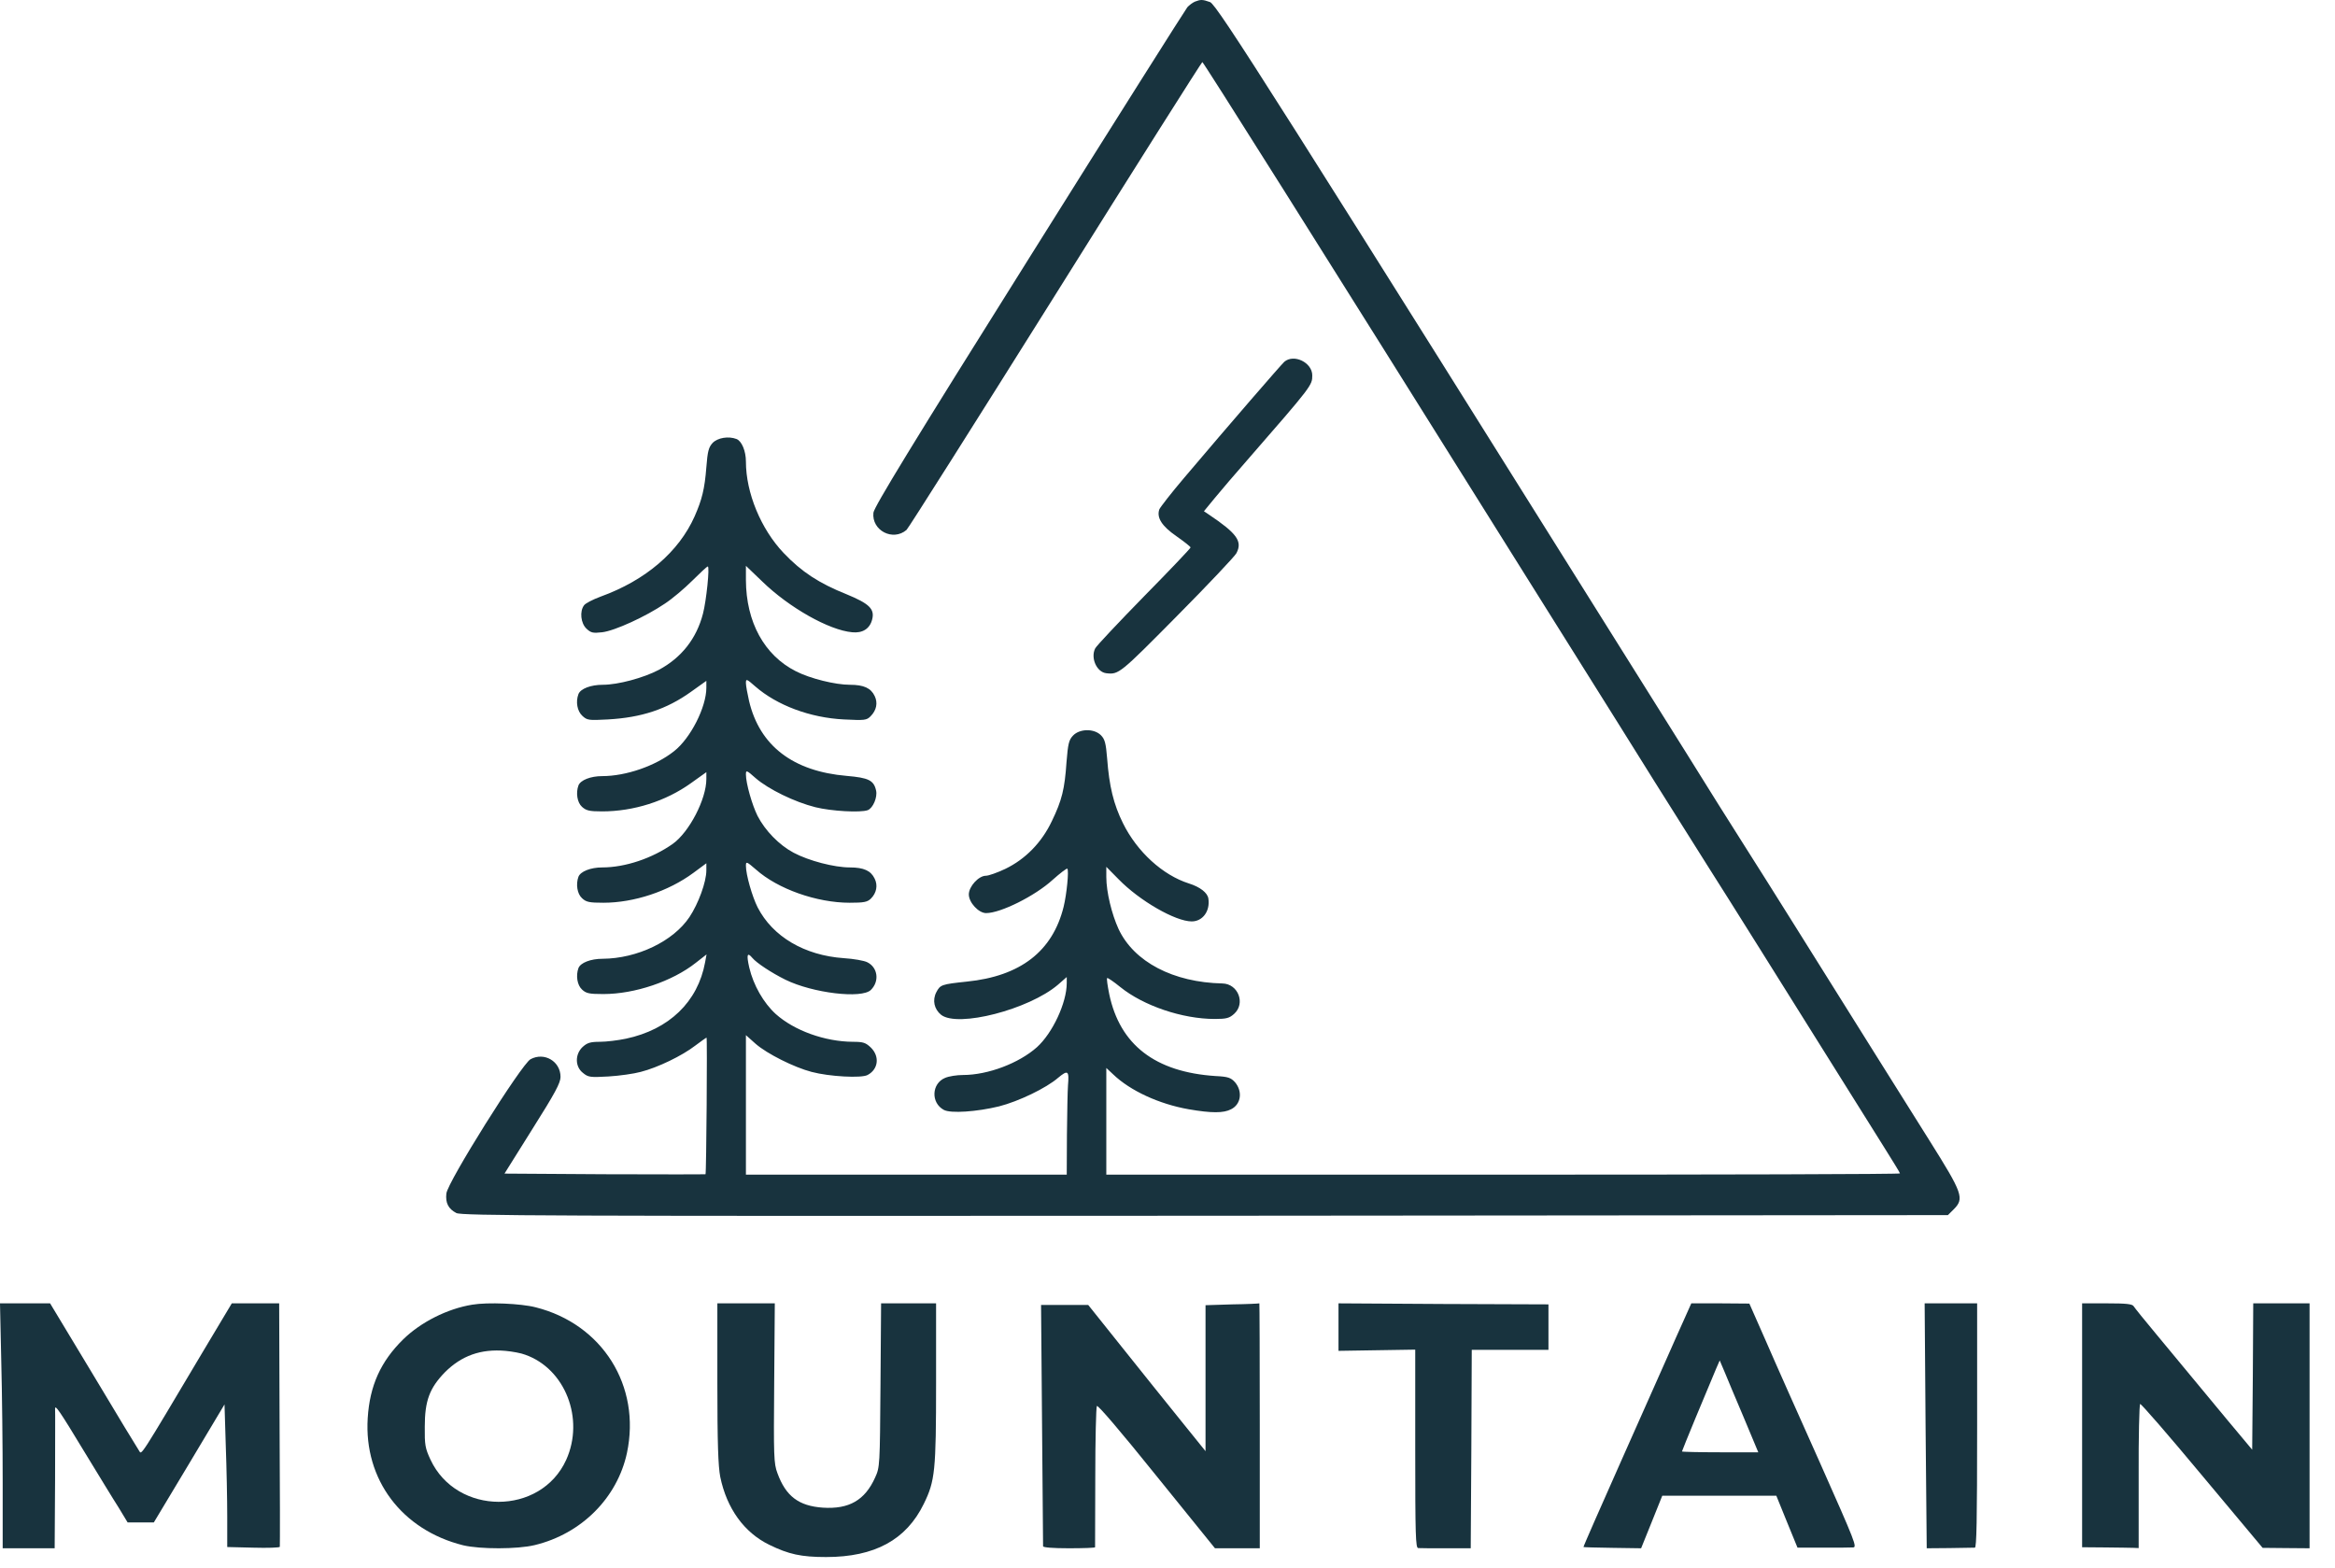
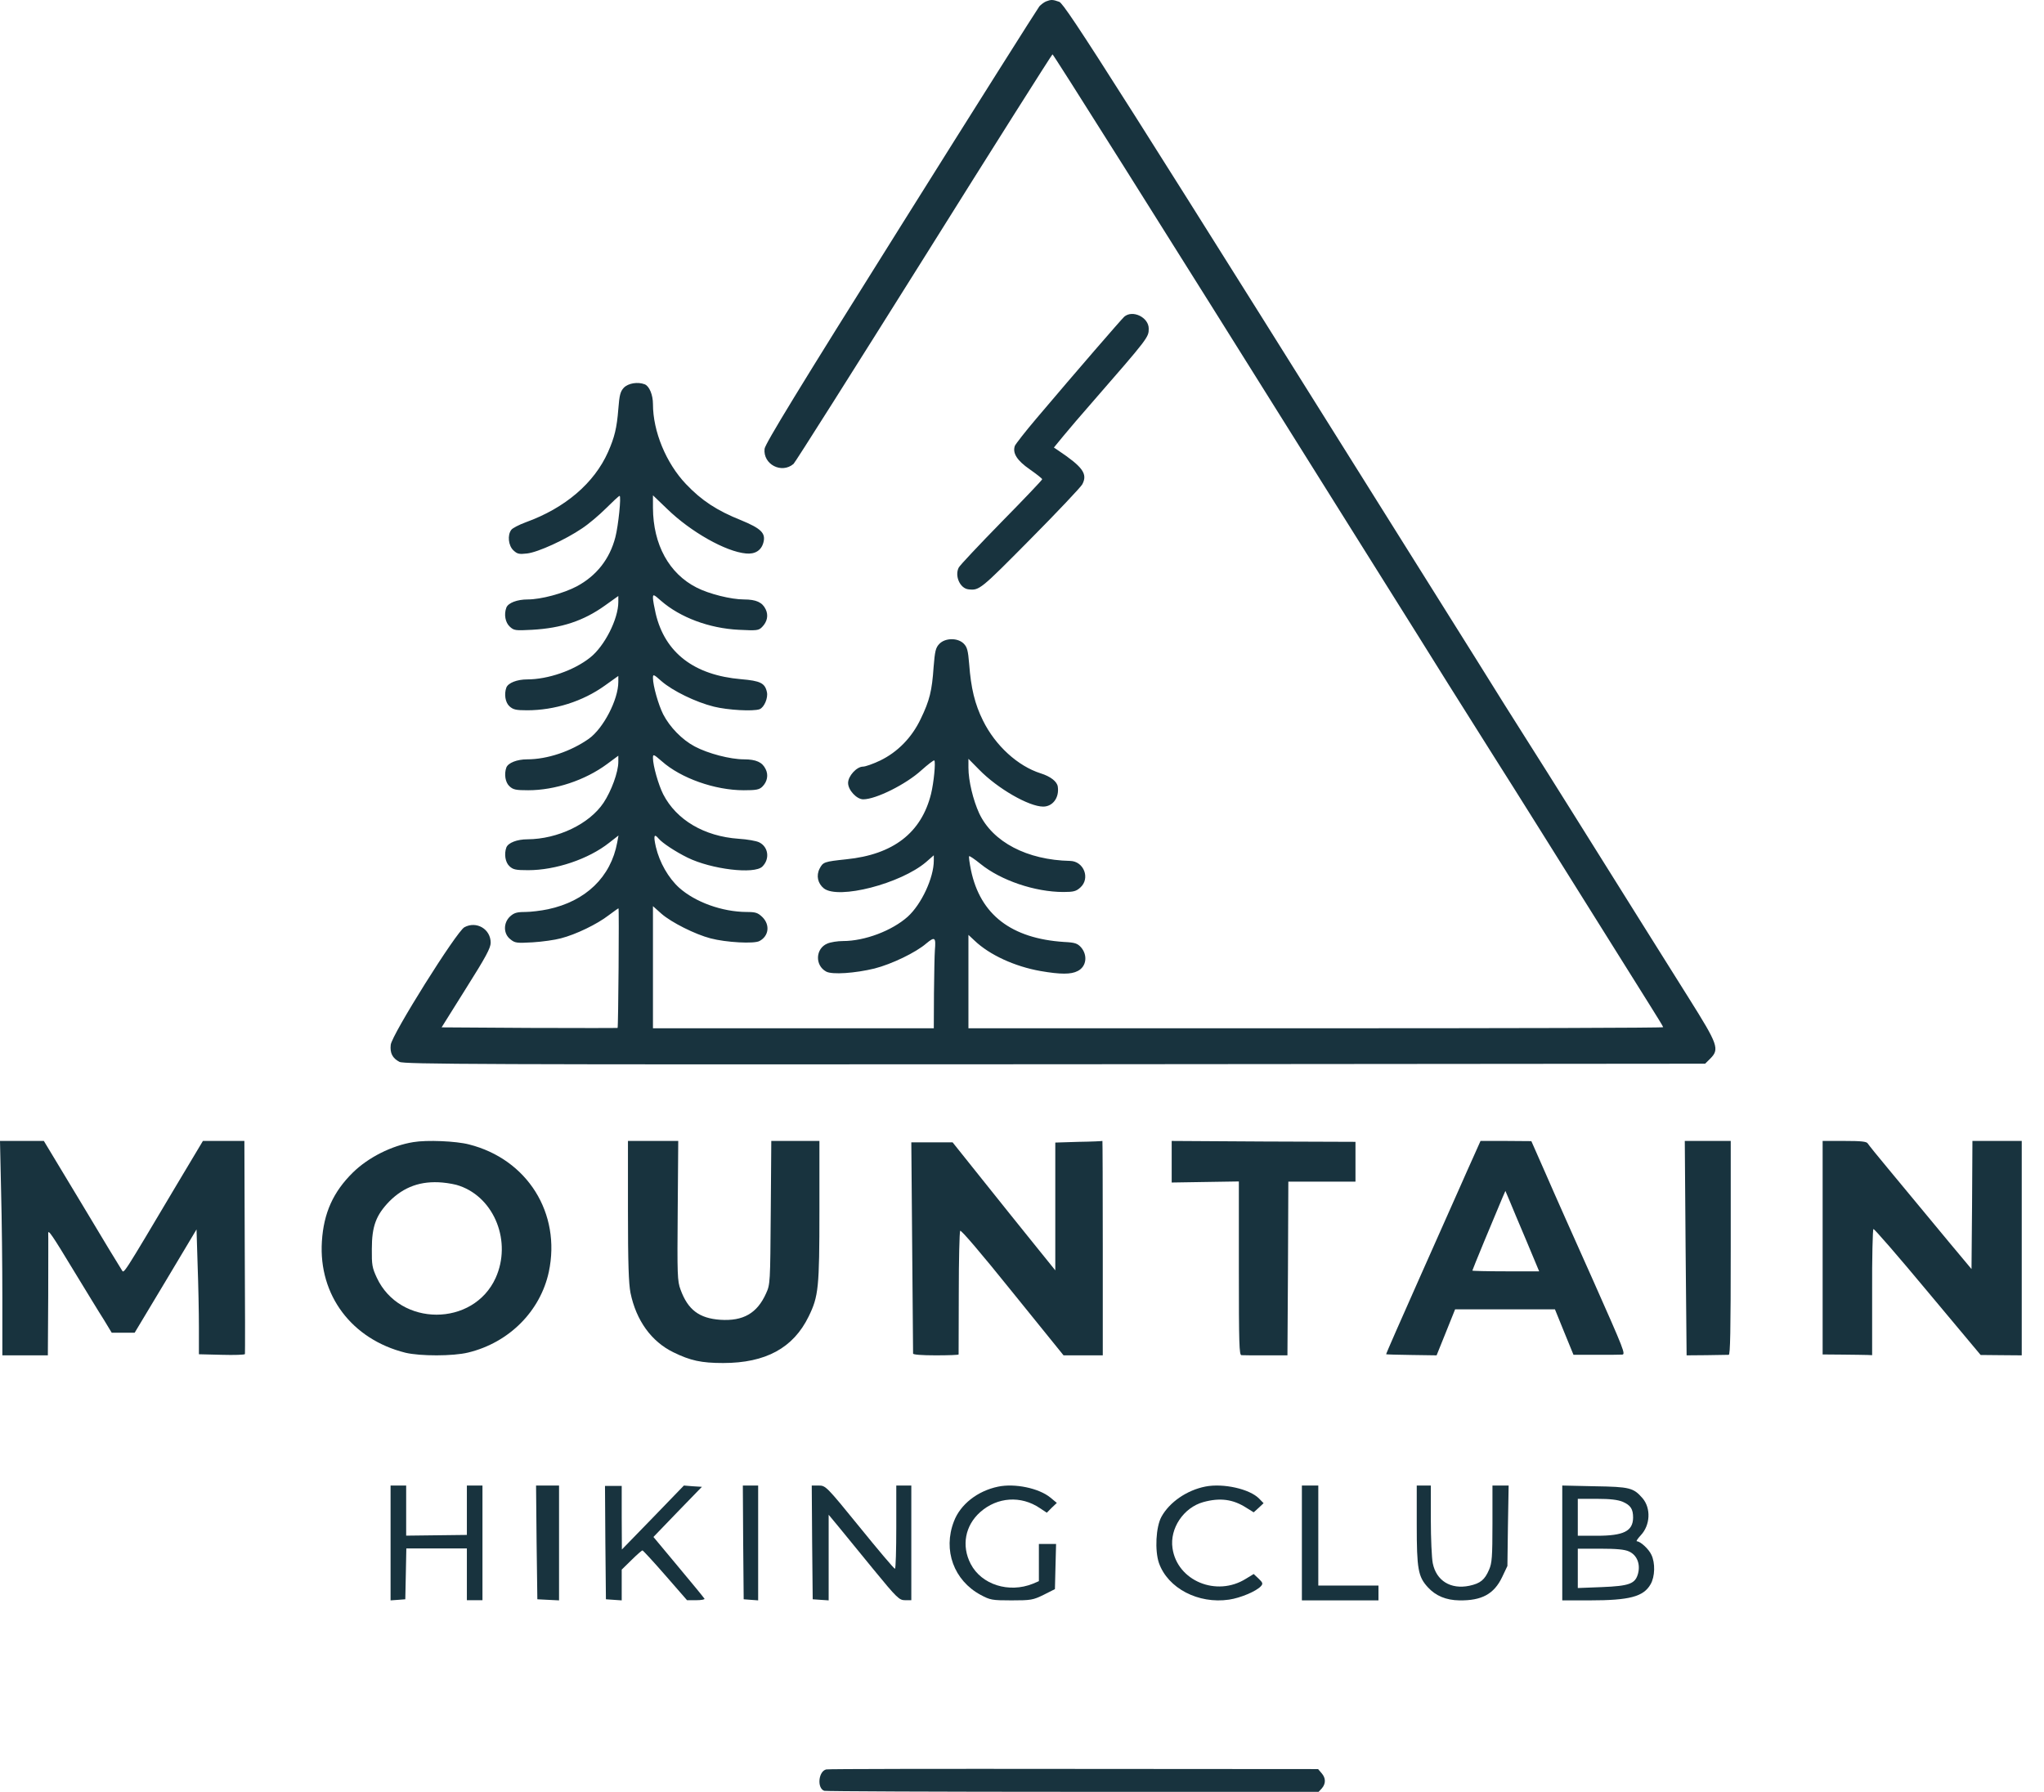
- <svg xmlns="http://www.w3.org/2000/svg" width="73" height="49" viewBox="0 0 73 49" fill="none">
+ <svg xmlns="http://www.w3.org/2000/svg" width="73" height="64" viewBox="0 0 73 64" fill="none">
  <path d="M37.355 0.052C37.283 0.084 37.179 0.162 37.12 0.227C37.062 0.299 34.834 3.823 32.171 8.074C28.517 13.896 27.325 15.855 27.306 16.031C27.247 16.589 27.918 16.933 28.341 16.569C28.4 16.517 30.491 13.207 32.998 9.21C35.499 5.212 37.57 1.941 37.589 1.941C37.622 1.941 40.989 7.282 47.678 17.971C48.049 18.562 48.856 19.847 49.468 20.827C50.081 21.807 51.11 23.442 51.742 24.461C52.38 25.48 53.116 26.649 53.376 27.057C53.637 27.466 54.373 28.634 55.011 29.654C57.277 33.275 58.41 35.086 58.899 35.864C59.172 36.299 59.4 36.669 59.4 36.689C59.4 36.715 53.819 36.728 46.994 36.728H34.587V35.06V33.392L34.802 33.593C35.336 34.106 36.241 34.521 37.16 34.683C37.876 34.807 38.254 34.807 38.488 34.683C38.801 34.528 38.853 34.125 38.612 33.84C38.482 33.697 38.397 33.664 38.006 33.645C36.117 33.522 35.01 32.671 34.678 31.081C34.626 30.822 34.593 30.595 34.613 30.582C34.626 30.562 34.815 30.692 35.023 30.861C35.746 31.445 36.958 31.86 37.98 31.86C38.345 31.86 38.436 31.834 38.586 31.698C38.944 31.373 38.71 30.763 38.221 30.75C36.678 30.718 35.453 30.075 34.971 29.05C34.756 28.583 34.587 27.888 34.587 27.421V27.103L34.971 27.492C35.629 28.167 36.749 28.81 37.257 28.81C37.596 28.81 37.837 28.492 37.778 28.096C37.752 27.914 37.518 27.732 37.166 27.622C36.352 27.363 35.551 26.636 35.108 25.74C34.815 25.149 34.678 24.585 34.613 23.715C34.574 23.235 34.541 23.111 34.418 22.988C34.203 22.774 33.753 22.78 33.545 23.001C33.415 23.137 33.389 23.261 33.343 23.825C33.285 24.676 33.2 25.02 32.887 25.669C32.568 26.343 32.06 26.863 31.428 27.168C31.181 27.285 30.907 27.382 30.823 27.382C30.595 27.382 30.289 27.719 30.289 27.966C30.289 28.219 30.595 28.55 30.829 28.55C31.285 28.55 32.36 28.012 32.907 27.512C33.141 27.304 33.35 27.142 33.369 27.161C33.421 27.22 33.35 27.953 33.252 28.355C32.907 29.744 31.904 30.523 30.224 30.692C29.436 30.776 29.396 30.789 29.273 31.023C29.142 31.276 29.207 31.555 29.422 31.73C29.944 32.139 32.171 31.562 33.076 30.789L33.35 30.549V30.737C33.35 31.354 32.907 32.301 32.418 32.743C31.858 33.242 30.888 33.612 30.106 33.612C29.917 33.612 29.663 33.651 29.546 33.703C29.123 33.879 29.097 34.482 29.507 34.703C29.722 34.82 30.543 34.761 31.233 34.593C31.845 34.437 32.711 34.021 33.083 33.697C33.389 33.444 33.428 33.476 33.389 33.937C33.376 34.099 33.363 34.794 33.356 35.475L33.35 36.728H28.335H23.32V34.547V32.366L23.626 32.639C23.984 32.95 24.825 33.372 25.372 33.515C25.932 33.664 26.935 33.716 27.123 33.612C27.456 33.437 27.508 33.041 27.234 32.762C27.065 32.6 26.993 32.574 26.661 32.574C25.788 32.568 24.831 32.224 24.251 31.704C23.874 31.36 23.555 30.809 23.424 30.251C23.333 29.848 23.359 29.757 23.522 29.952C23.652 30.108 24.121 30.419 24.558 30.634C25.404 31.049 26.941 31.237 27.228 30.951C27.501 30.679 27.443 30.251 27.117 30.088C27.019 30.036 26.687 29.978 26.381 29.959C25.15 29.874 24.154 29.284 23.685 28.368C23.515 28.031 23.32 27.349 23.32 27.07C23.32 26.928 23.34 26.934 23.633 27.187C24.317 27.797 25.534 28.226 26.563 28.226C27.006 28.226 27.117 28.206 27.228 28.096C27.404 27.921 27.449 27.68 27.345 27.473C27.228 27.226 27.006 27.122 26.57 27.122C26.081 27.122 25.287 26.915 24.811 26.662C24.356 26.421 23.919 25.967 23.685 25.513C23.515 25.175 23.32 24.494 23.32 24.215C23.32 24.072 23.34 24.078 23.626 24.332C24.023 24.676 24.844 25.078 25.495 25.24C25.99 25.363 26.902 25.415 27.13 25.331C27.293 25.266 27.436 24.929 27.39 24.721C27.319 24.396 27.156 24.319 26.472 24.26C24.792 24.117 23.75 23.319 23.418 21.917C23.366 21.69 23.32 21.437 23.32 21.359C23.32 21.216 23.34 21.223 23.613 21.463C24.291 22.053 25.326 22.443 26.387 22.495C27.032 22.527 27.091 22.521 27.215 22.398C27.404 22.209 27.449 21.976 27.345 21.762C27.228 21.515 27.006 21.411 26.57 21.411C26.114 21.411 25.326 21.216 24.883 20.989C23.893 20.489 23.327 19.451 23.32 18.14V17.692L23.828 18.179C24.668 18.997 25.919 19.704 26.642 19.769C26.967 19.802 27.195 19.659 27.267 19.367C27.351 19.042 27.176 18.873 26.466 18.581C25.606 18.237 25.059 17.88 24.499 17.29C23.789 16.543 23.32 15.408 23.32 14.434C23.32 14.103 23.19 13.792 23.027 13.727C22.773 13.629 22.434 13.688 22.278 13.85C22.154 13.986 22.122 14.11 22.083 14.609C22.03 15.291 21.946 15.622 21.718 16.141C21.223 17.257 20.181 18.146 18.781 18.653C18.533 18.744 18.299 18.867 18.26 18.925C18.116 19.113 18.155 19.49 18.338 19.659C18.475 19.788 18.54 19.802 18.826 19.769C19.217 19.724 20.194 19.276 20.787 18.873C21.015 18.724 21.399 18.4 21.646 18.153C21.887 17.913 22.102 17.712 22.128 17.712C22.193 17.712 22.083 18.782 21.978 19.185C21.776 19.97 21.301 20.567 20.598 20.944C20.116 21.197 19.321 21.411 18.846 21.411C18.468 21.411 18.149 21.534 18.084 21.703C17.993 21.943 18.045 22.235 18.208 22.384C18.357 22.521 18.403 22.527 19.002 22.495C20.057 22.436 20.839 22.177 21.601 21.632L22.083 21.288V21.502C22.083 22.112 21.588 23.085 21.073 23.488C20.494 23.949 19.569 24.267 18.826 24.267C18.468 24.267 18.149 24.39 18.084 24.559C17.999 24.792 18.045 25.091 18.195 25.227C18.325 25.344 18.422 25.37 18.82 25.37C19.81 25.37 20.813 25.052 21.601 24.487L22.083 24.143V24.358C22.083 24.987 21.549 26.019 21.028 26.389C20.389 26.837 19.549 27.122 18.826 27.122C18.468 27.122 18.149 27.246 18.084 27.414C17.999 27.648 18.045 27.947 18.195 28.083C18.325 28.206 18.422 28.226 18.865 28.226C19.823 28.226 20.897 27.869 21.679 27.291L22.083 26.992V27.213C22.083 27.577 21.835 28.252 21.555 28.674C21.047 29.433 19.92 29.971 18.839 29.978C18.468 29.978 18.149 30.101 18.084 30.27C17.999 30.504 18.045 30.802 18.195 30.939C18.325 31.062 18.422 31.081 18.865 31.081C19.842 31.081 21.021 30.685 21.757 30.101L22.089 29.842L22.044 30.088C21.816 31.328 20.917 32.191 19.569 32.477C19.321 32.529 18.957 32.574 18.755 32.574C18.455 32.574 18.357 32.606 18.214 32.736C17.973 32.963 17.973 33.353 18.227 33.548C18.39 33.684 18.455 33.69 19.022 33.658C19.36 33.638 19.816 33.574 20.031 33.515C20.565 33.379 21.327 33.009 21.731 32.697C21.913 32.561 22.076 32.444 22.089 32.444C22.115 32.444 22.083 36.682 22.057 36.715C22.044 36.721 20.63 36.721 18.904 36.715L15.772 36.695L16.645 35.3C17.354 34.177 17.524 33.859 17.524 33.671C17.524 33.184 17.016 32.886 16.586 33.119C16.306 33.269 13.987 36.968 13.955 37.318C13.922 37.617 14.02 37.799 14.267 37.928C14.437 38.013 17.042 38.026 37.674 38.013L60.898 37.993L61.074 37.818C61.419 37.474 61.367 37.325 60.319 35.657C59.394 34.184 58.091 32.107 56.151 29.005C55.603 28.128 54.868 26.96 54.516 26.408C54.164 25.857 53.357 24.572 52.725 23.553C39.849 2.992 38.039 0.136 37.83 0.065C37.596 -0.019 37.537 -0.019 37.355 0.052Z" fill="#18333E" />
  <path d="M40.151 11.313C40.03 11.429 38.489 13.205 37.024 14.936C36.618 15.413 36.27 15.863 36.244 15.927C36.156 16.185 36.321 16.449 36.777 16.764C37.024 16.938 37.221 17.092 37.221 17.118C37.221 17.144 36.568 17.832 35.769 18.643C34.976 19.454 34.285 20.188 34.241 20.271C34.088 20.567 34.285 21.018 34.589 21.05C34.976 21.095 35.014 21.063 36.796 19.261C37.766 18.283 38.603 17.395 38.654 17.298C38.851 16.925 38.673 16.68 37.792 16.088L37.639 15.985L37.982 15.567C38.172 15.335 38.629 14.801 38.996 14.383C41.019 12.06 41.026 12.047 41.026 11.738C41.026 11.333 40.449 11.056 40.151 11.313Z" fill="#18333E" />
  <path d="M14.761 40.794C13.989 40.919 13.153 41.34 12.603 41.88C11.901 42.571 11.559 43.325 11.496 44.342C11.375 46.263 12.565 47.84 14.482 48.317C15.008 48.442 16.178 48.442 16.716 48.311C18.178 47.959 19.298 46.835 19.601 45.428C20.044 43.337 18.836 41.403 16.748 40.876C16.286 40.756 15.242 40.712 14.761 40.794ZM16.419 42.358C17.671 42.797 18.279 44.361 17.703 45.642C16.906 47.4 14.274 47.394 13.457 45.636C13.293 45.284 13.274 45.177 13.28 44.612C13.28 43.795 13.432 43.4 13.906 42.91C14.425 42.389 15.033 42.169 15.805 42.238C16.014 42.257 16.292 42.307 16.419 42.358Z" fill="#18333E" />
  <path d="M38.524 40.784L37.689 40.81V43.089V45.374L36.917 44.417C36.496 43.898 35.674 42.87 35.084 42.132L34.022 40.803H33.282H32.547L32.578 44.539C32.597 46.6 32.61 48.308 32.61 48.346C32.603 48.385 32.917 48.41 33.42 48.41C33.872 48.41 34.236 48.397 34.236 48.378C34.236 48.359 34.236 47.377 34.242 46.196C34.242 45.008 34.267 44.007 34.292 43.962C34.318 43.917 35.027 44.745 36.157 46.151L37.984 48.41H38.681H39.385V44.572C39.385 42.466 39.378 40.746 39.372 40.752C39.359 40.759 38.976 40.778 38.524 40.784Z" fill="#18333E" />
  <path d="M41.846 41.495V42.237L43.045 42.218L44.245 42.199V45.304C44.245 48.016 44.257 48.404 44.339 48.404C44.39 48.41 44.781 48.41 45.21 48.41H45.98L45.999 45.311L46.012 42.205H47.211H48.41V41.495V40.784L45.128 40.772L41.846 40.752V41.495Z" fill="#18333E" />
  <path d="M0.039 42.542C0.065 43.531 0.084 45.257 0.084 46.375V48.41H0.897H1.709L1.722 46.278C1.722 45.102 1.729 44.106 1.722 44.054C1.716 43.899 1.852 44.093 2.645 45.405C3.068 46.097 3.542 46.879 3.705 47.131L3.99 47.602H4.4H4.809L5.914 45.761L7.019 43.912L7.058 45.185C7.084 45.89 7.104 46.892 7.104 47.415V48.371L7.916 48.391C8.364 48.404 8.735 48.391 8.748 48.365C8.754 48.333 8.754 46.614 8.741 44.533L8.728 40.752H7.987H7.247L6.35 42.252C4.322 45.664 4.432 45.489 4.348 45.36C4.302 45.295 3.659 44.236 2.918 42.995L1.566 40.752H0.786H0L0.039 42.542Z" fill="#18333E" />
  <path d="M22.427 43.24C22.427 45.134 22.453 45.84 22.517 46.176C22.721 47.166 23.264 47.918 24.05 48.301C24.657 48.598 25.047 48.684 25.827 48.684C27.341 48.684 28.332 48.149 28.881 47.021C29.233 46.302 29.265 45.998 29.265 43.24V40.752H28.409H27.546L27.527 43.306C27.508 45.82 27.508 45.873 27.36 46.196C27.041 46.909 26.543 47.193 25.725 47.14C24.971 47.087 24.568 46.783 24.306 46.064C24.191 45.761 24.185 45.543 24.204 43.24L24.223 40.752H23.322H22.427V43.24Z" fill="#18333E" />
  <path d="M52.636 41.289C52.506 41.58 52.292 42.052 52.169 42.337C52.04 42.621 51.391 44.09 50.717 45.603C50.043 47.117 49.498 48.358 49.505 48.371C49.511 48.378 49.919 48.391 50.412 48.397L51.307 48.41L51.638 47.589L51.968 46.767H53.751H55.534L55.865 47.582L56.196 48.391H56.98C57.415 48.391 57.843 48.391 57.927 48.384C58.069 48.384 58.011 48.242 56.902 45.745C56.254 44.297 55.489 42.583 55.21 41.936L54.691 40.759L53.784 40.752H52.876L52.636 41.289ZM54.516 44.322L54.97 45.409H53.777C53.122 45.409 52.584 45.396 52.584 45.383C52.584 45.357 53.356 43.488 53.654 42.79L53.764 42.537L53.913 42.887C53.991 43.081 54.264 43.727 54.516 44.322Z" fill="#18333E" />
  <path d="M60.2 44.578L60.236 48.41L60.947 48.404C61.341 48.397 61.7 48.391 61.741 48.391C61.794 48.391 61.812 47.582 61.812 44.572V40.752H60.989H60.171L60.2 44.578Z" fill="#18333E" />
  <path d="M65.094 44.565V48.378L65.812 48.384C66.21 48.391 66.608 48.391 66.699 48.397L66.862 48.404V46.168C66.856 44.933 66.882 43.912 66.908 43.899C66.934 43.88 67.808 44.888 68.846 46.136L70.737 48.397L71.468 48.404L72.205 48.41V44.578V40.752H71.325H70.444L70.431 43.04L70.411 45.328L69.628 44.391C69.198 43.874 68.682 43.253 68.487 43.014C68.291 42.775 67.821 42.213 67.443 41.754C67.064 41.301 66.732 40.888 66.706 40.843C66.666 40.772 66.471 40.752 65.877 40.752H65.094V44.565Z" fill="#18333E" />
+   <path d="M35.646 53.1C34.911 53.252 34.297 53.734 34.068 54.342C33.67 55.372 34.068 56.449 35.019 56.964C35.363 57.149 35.43 57.162 36.125 57.162C36.82 57.162 36.894 57.149 37.272 56.964L37.676 56.76L37.696 55.954L37.717 55.148H37.406H37.103V55.815V56.475L36.887 56.568C36.031 56.911 35.053 56.601 34.668 55.861C34.331 55.214 34.466 54.487 35.012 54.005C35.619 53.47 36.462 53.41 37.137 53.866L37.386 54.031L37.562 53.853L37.744 53.681L37.514 53.49C37.103 53.153 36.24 52.975 35.646 53.1Z" fill="#18333E" />
+   <path d="M43.052 53.096C42.387 53.227 41.771 53.651 41.481 54.174C41.28 54.54 41.239 55.383 41.391 55.828C41.709 56.729 42.796 57.298 43.896 57.135C44.304 57.076 44.872 56.834 45.031 56.657C45.114 56.566 45.1 56.527 44.948 56.383L44.775 56.22L44.498 56.389C43.446 57.05 42.041 56.461 41.875 55.298C41.771 54.592 42.27 53.847 42.976 53.651C43.571 53.488 44.034 53.547 44.512 53.854L44.775 54.017L44.955 53.854L45.128 53.691L44.969 53.527C44.63 53.181 43.688 52.972 43.052 53.096Z" fill="#18333E" />
+   <path d="M13.949 55.114V57.162L14.215 57.143L14.475 57.123L14.494 56.211L14.512 55.306H15.59H16.674V56.231V57.156H16.952H17.231V55.108V53.06H16.952H16.674V53.945V54.824L15.59 54.837L14.506 54.85V53.958V53.06H14.227H13.949V55.114Z" fill="#18333E" />
+   <path d="M19.164 55.088L19.191 57.123L19.583 57.143L19.966 57.162V55.114V53.06H19.556H19.145L19.164 55.088Z" fill="#18333E" />
+   <path d="M21.62 55.095L21.64 57.123L21.925 57.143L22.204 57.162V56.616V56.063L22.555 55.72C22.747 55.529 22.92 55.378 22.946 55.378C22.966 55.378 23.337 55.779 23.762 56.267L24.537 57.156H24.869C25.048 57.156 25.18 57.13 25.16 57.103C25.147 57.077 24.73 56.563 24.232 55.971L23.337 54.897L24.199 54.002L25.068 53.106L24.743 53.086L24.425 53.06L23.317 54.206L22.21 55.345L22.204 54.206V53.073H21.905H21.607L21.62 55.095Z" fill="#18333E" />
+   <path d="M26.542 55.088L26.56 57.123L26.822 57.143L27.077 57.162V55.114V53.06H26.803H26.53L26.542 55.088Z" fill="#18333E" />
+   <path d="M29.005 55.088L29.025 57.123L29.313 57.143L29.595 57.162V55.636V54.104L29.951 54.533C30.138 54.764 30.702 55.451 31.198 56.059C32.037 57.083 32.117 57.156 32.325 57.156H32.547V55.108V53.06H32.278H32.01V54.546C32.01 55.365 31.99 56.033 31.963 56.033C31.93 56.033 31.366 55.365 30.702 54.546C29.515 53.086 29.488 53.06 29.239 53.06H28.991L29.005 55.088Z" fill="#18333E" />
+   <path d="M46.496 55.111V57.162H47.863H49.231V56.898V56.633H48.156H47.082V54.846V53.06H46.789H46.496V55.111Z" fill="#18333E" />
+   <path d="M50.598 54.467C50.598 56.045 50.648 56.316 50.994 56.693C51.277 57.003 51.648 57.155 52.12 57.162C52.918 57.175 53.358 56.937 53.648 56.33L53.836 55.933L53.855 54.493L53.88 53.06H53.591H53.302V54.427C53.302 55.616 53.283 55.834 53.182 56.065C53.025 56.429 52.874 56.554 52.478 56.64C51.812 56.779 51.296 56.462 51.17 55.834C51.133 55.649 51.101 54.949 51.101 54.282V53.06H50.85H50.598V54.467Z" fill="#18333E" />
+   <path d="M55.795 55.111V57.162H56.776C58.195 57.162 58.695 57.031 58.948 56.589C59.108 56.318 59.12 55.823 58.978 55.533C58.886 55.329 58.584 55.052 58.46 55.052C58.423 55.052 58.491 54.953 58.602 54.834C58.941 54.471 58.966 53.871 58.664 53.515C58.337 53.139 58.207 53.106 56.955 53.086L55.795 53.06V55.111ZM57.954 53.64C58.238 53.766 58.325 53.898 58.325 54.208C58.318 54.689 57.991 54.854 57.029 54.854H56.35V54.194V53.535H57.029C57.51 53.535 57.775 53.568 57.954 53.64ZM58.176 55.414C58.46 55.54 58.59 55.856 58.503 56.199C58.405 56.569 58.201 56.648 57.202 56.688L56.35 56.721V56.015V55.316H57.152C57.72 55.316 58.022 55.342 58.176 55.414Z" fill="#18333E" />
+   <path d="M29.508 63.2C29.229 63.266 29.171 63.868 29.437 63.964C29.495 63.982 33.489 64 38.321 64H47.094L47.211 63.874C47.354 63.705 47.354 63.507 47.198 63.332L47.075 63.188L38.347 63.182C33.554 63.176 29.573 63.182 29.508 63.2Z" fill="#18333E" />
</svg>
